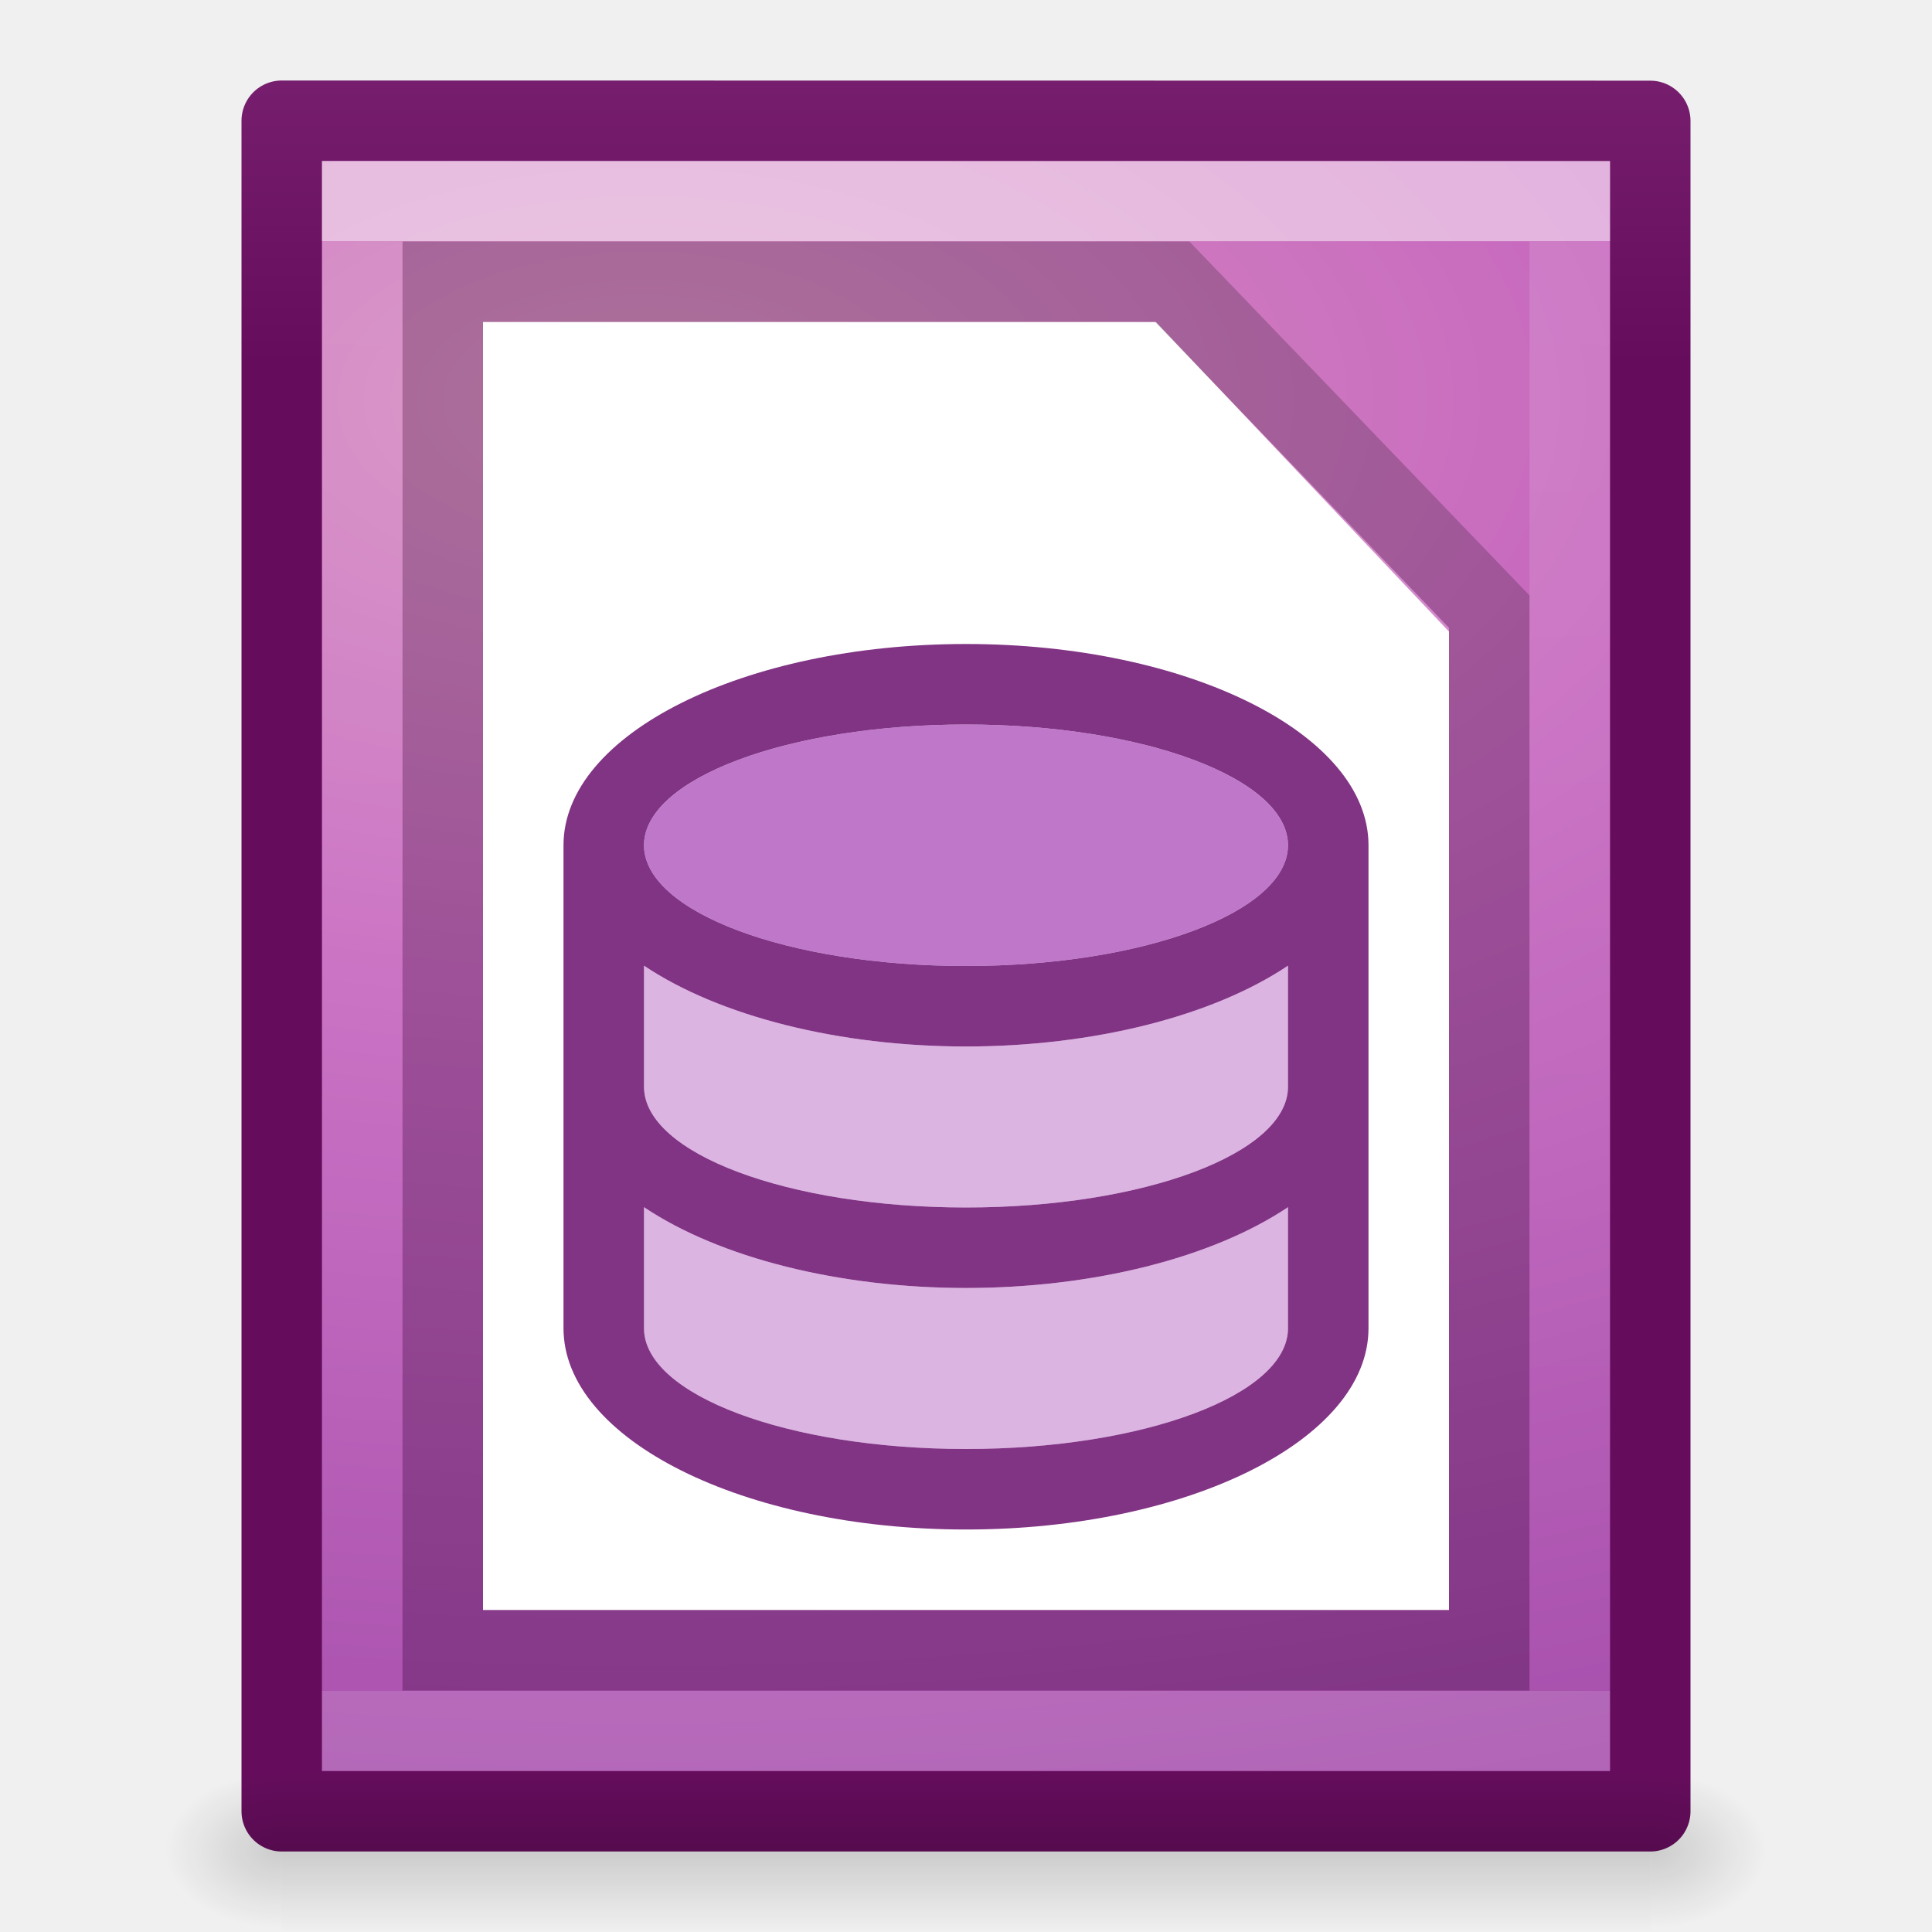
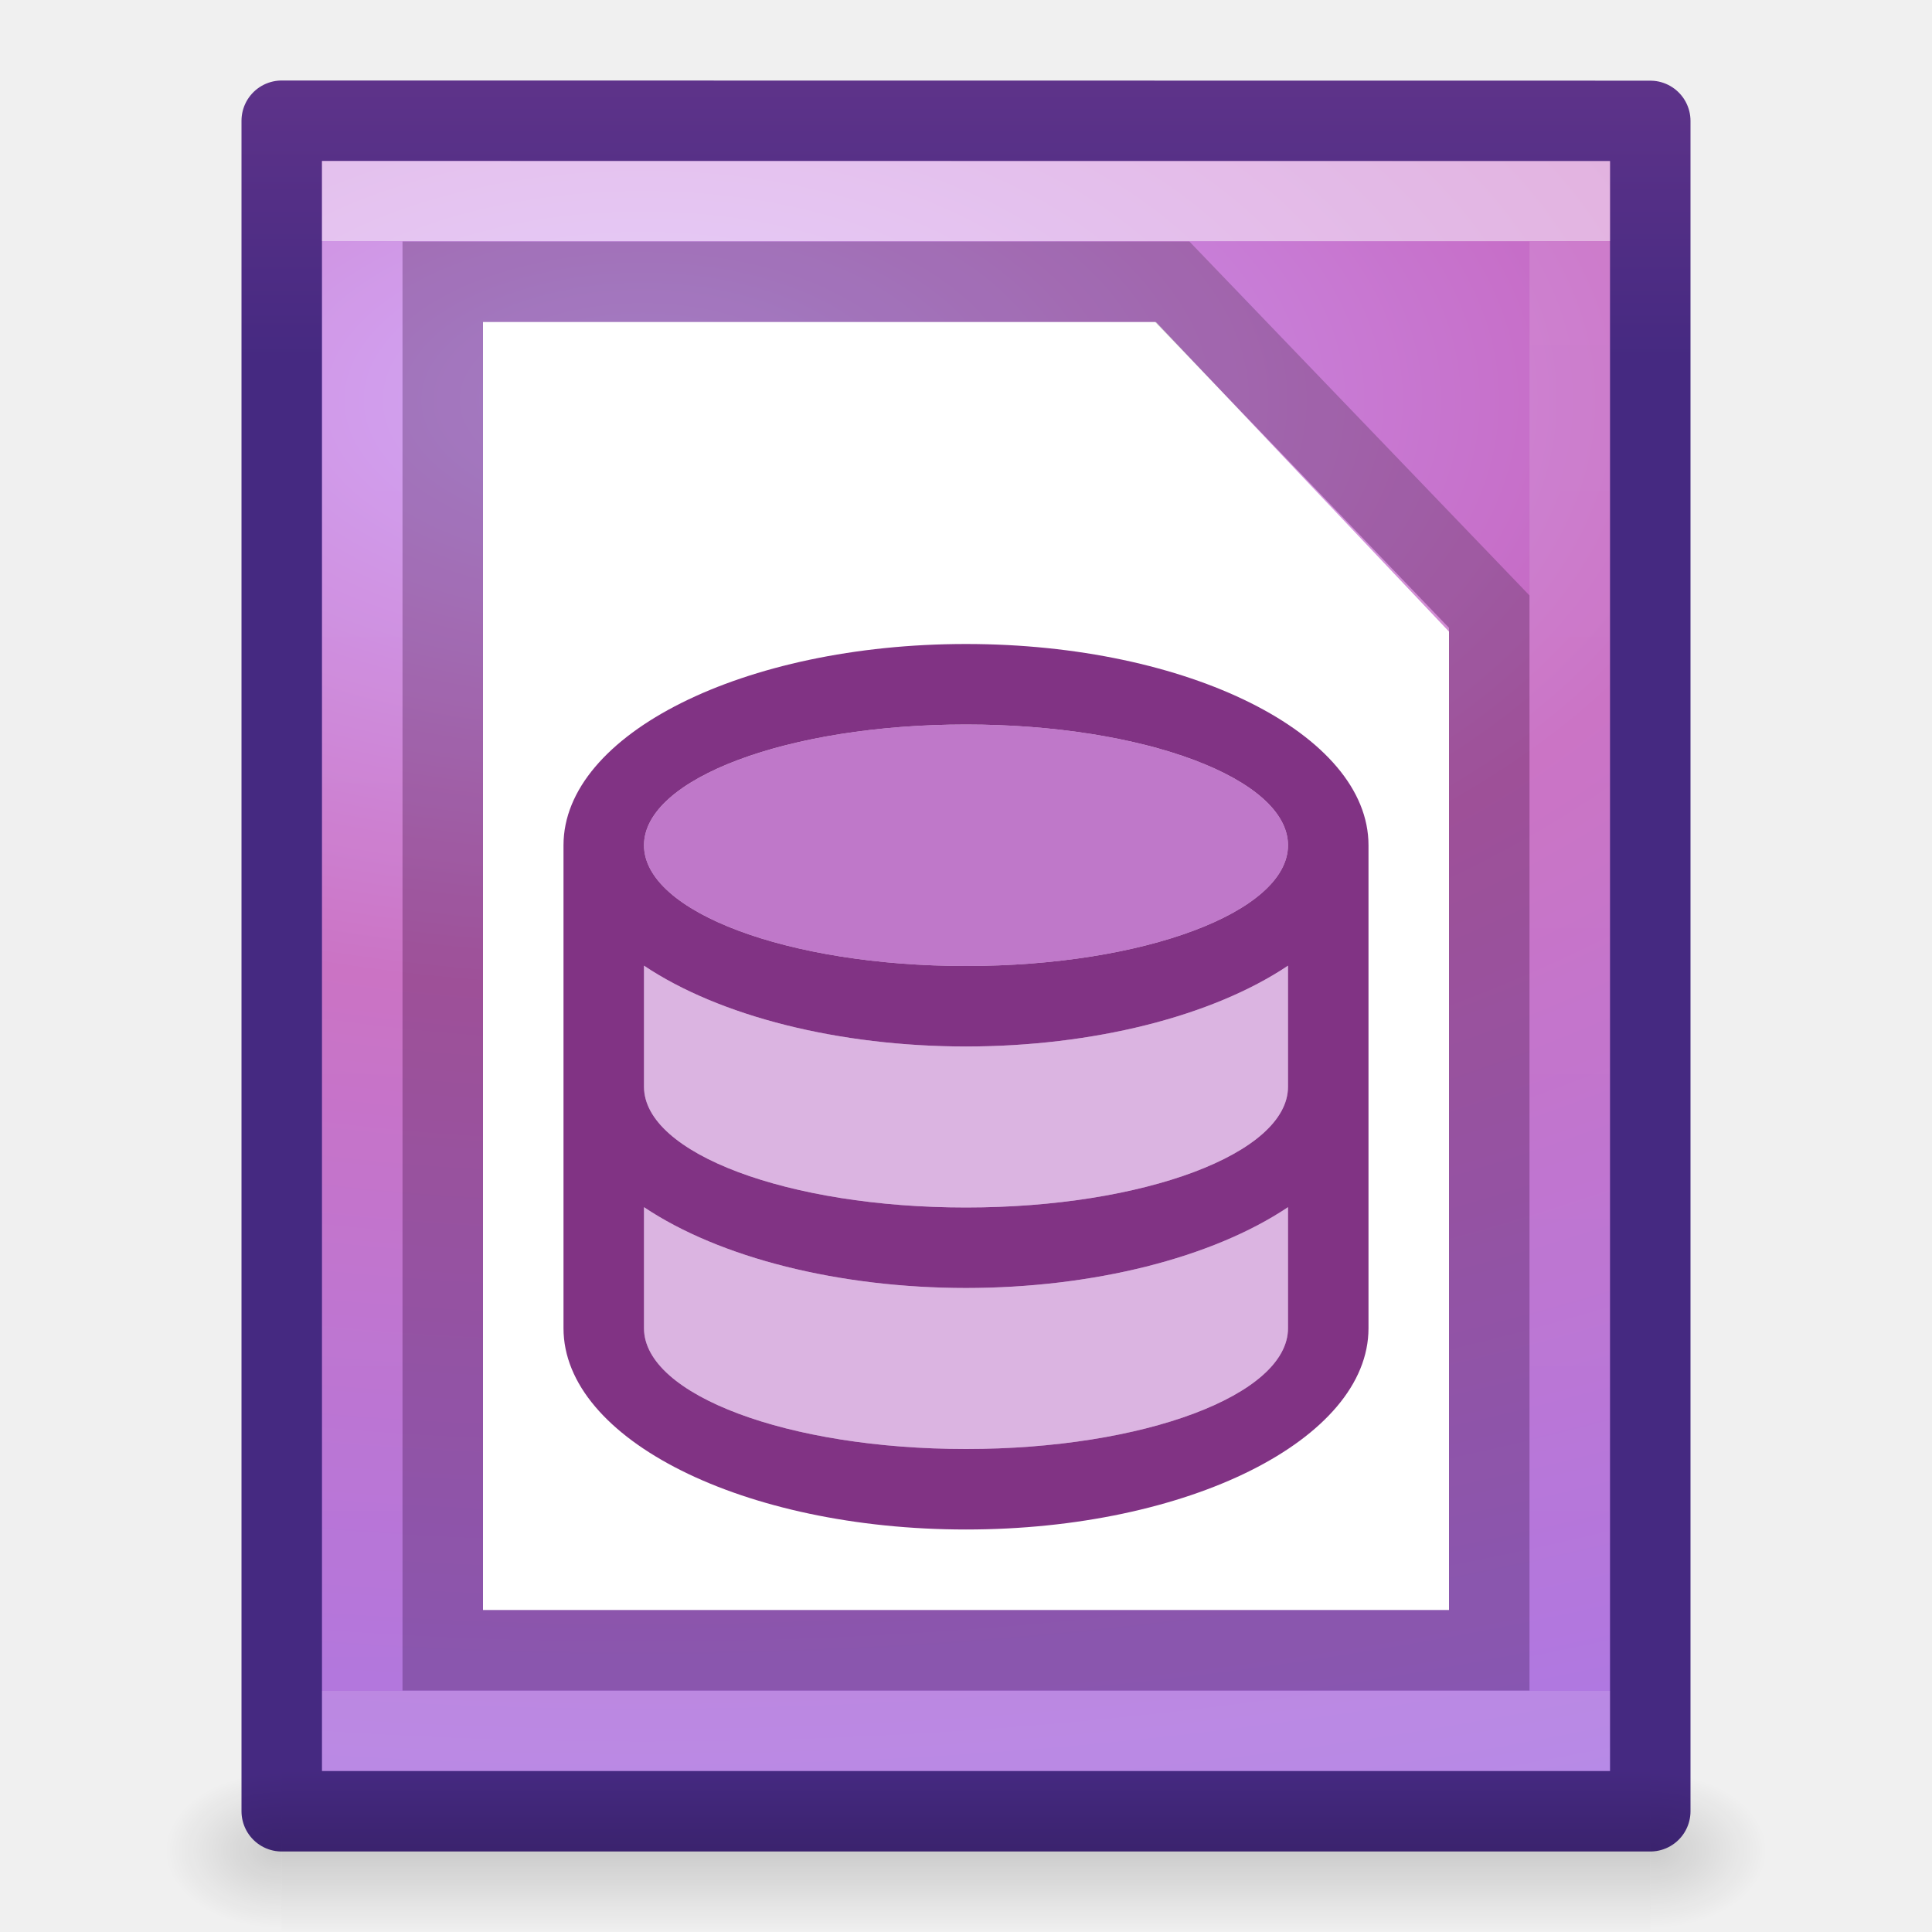
<svg xmlns="http://www.w3.org/2000/svg" xmlns:xlink="http://www.w3.org/1999/xlink" height="24" width="24">
  <linearGradient id="a">
    <stop offset="0" />
    <stop offset="1" stop-opacity="0" />
  </linearGradient>
  <linearGradient id="b" gradientTransform="matrix(.4054051 0 0 .5135135 2.269687 -.32432)" gradientUnits="userSpaceOnUse" x1="24" x2="24" y1="6.474" y2="41.526">
    <stop offset="0" stop-color="#fff" />
    <stop offset="0" stop-color="#fff" stop-opacity=".235" />
    <stop offset="1" stop-color="#fff" stop-opacity=".157" />
    <stop offset="1" stop-color="#fff" stop-opacity=".392" />
  </linearGradient>
  <radialGradient id="c" cx="605.714" cy="486.648" gradientTransform="matrix(.01204859 0 0 .0082353 13.23879 18.98056)" gradientUnits="userSpaceOnUse" r="117.143" xlink:href="#a" />
  <radialGradient id="d" cx="605.714" cy="486.648" gradientTransform="matrix(-.01204859 0 0 .0082353 10.76121 18.98056)" gradientUnits="userSpaceOnUse" r="117.143" xlink:href="#a" />
  <linearGradient id="e" gradientTransform="matrix(.0352071 0 0 .0082353 -.724852 18.98055)" gradientUnits="userSpaceOnUse" x1="302.857" x2="302.857" y1="366.648" y2="609.505">
    <stop offset="0" stop-opacity="0" />
    <stop offset=".5" />
    <stop offset="1" stop-opacity="0" />
  </linearGradient>
  <linearGradient id="f" gradientTransform="matrix(.5306413 0 0 .5897022 69.27486 -10.79186)" gradientUnits="userSpaceOnUse" x1="13" x2="13" y1="26" y2="1">
-     <stop offset="0" stop-color="#650d5c" />
+     <stop offset="0" stop-color="#452981" />
    <stop offset="1" stop-color="#ad53a5" />
  </linearGradient>
  <radialGradient id="g" cx="14.239" cy="11.49" gradientTransform="matrix(-.00099722 1.557442 -2.945595 -.00188603 41.83982 -17.18878)" gradientUnits="userSpaceOnUse" r="18">
-     <stop offset="0" stop-color="#d78ec1" />
+     <stop offset="0" stop-color="#cd9ef7" />
    <stop offset=".262" stop-color="#c564be" />
-     <stop offset=".661" stop-color="#9d3ea4" />
-     <stop offset="1" stop-color="#5e2c73" />
+     <stop offset=".661" stop-color="#a56de2" />
+     <stop offset="1" stop-color="#7239b3" />
  </radialGradient>
  <path d="m3.5 1.5c5.27 0 17.0.002 17.0.002l0 20.998h-17v-21z" fill="url(#g)" stroke="url(#f)" stroke-linejoin="round" stroke-width="1" />
  <path d="m3.5 22h17v2h-17z" fill="url(#e)" opacity=".15" />
  <path d="m3.5 22v2c-.62.004-1.5-.448-1.5-1 0-.552.692-1 1.5-1z" fill="url(#d)" opacity=".15" />
  <path d="m20.5 22v2c.62.004 1.5-.448 1.5-1 0-.552-.692-1-1.5-1z" fill="url(#c)" opacity=".15" />
  <path d="m19.5 21.5h-15v-19h15z" fill="none" opacity=".5" stroke="url(#b)" stroke-linecap="round" />
  <path d="m6 4h8.36l3.64 3.846v12.154h-12z" fill="#fff" />
  <path d="m5.5 3.5h9.062l3.938 4.098v12.902h-13z" fill="#fff" opacity=".2" stroke="#000" />
  <path d="m12 8a5 2.5 0 0 0 -5 2.5v6a5 2.5 0 0 0 5 2.5 5 2.5 0 0 0 5-2.5v-3-3a5 2.5 0 0 0 -5-2.5zm0 1a4 1.5 0 0 1 4 1.5 4 1.5 0 0 1 -4 1.5 4 1.5 0 0 1 -4-1.5 4 1.5 0 0 1 4-1.5zm-4 2.996a5 2.5 0 0 0 4 1.004 5 2.5 0 0 0 4-1.004v1.504a4 1.5 0 0 1 -4 1.5 4 1.5 0 0 1 -4-1.5zm0 3a5 2.5 0 0 0 4 1.004 5 2.5 0 0 0 4-1.004v1.504a4 1.5 0 0 1 -4 1.5 4 1.5 0 0 1 -4-1.5z" fill="#813384" />
  <path d="m8 11.996v1.504c0 .828 1.791 1.5 4 1.5s4-.672 4-1.5v-1.504c-.943.631-2.425 1.003-4 1.004-1.575-.001-3.057-.373-4-1.004zm0 3v1.504c0 .828 1.791 1.5 4 1.5s4-.672 4-1.5v-1.504c-.943.631-2.425 1.003-4 1.004-1.575-.001-3.057-.373-4-1.004z" fill="#951fa6" fill-opacity=".333" />
  <path d="m12 9c-2.209 0-4 .672-4 1.5 0 .828 1.791 1.5 4 1.5s4-.672 4-1.5c0-.828-1.791-1.5-4-1.5z" fill="#941ea5" fill-opacity=".6" />
</svg>
